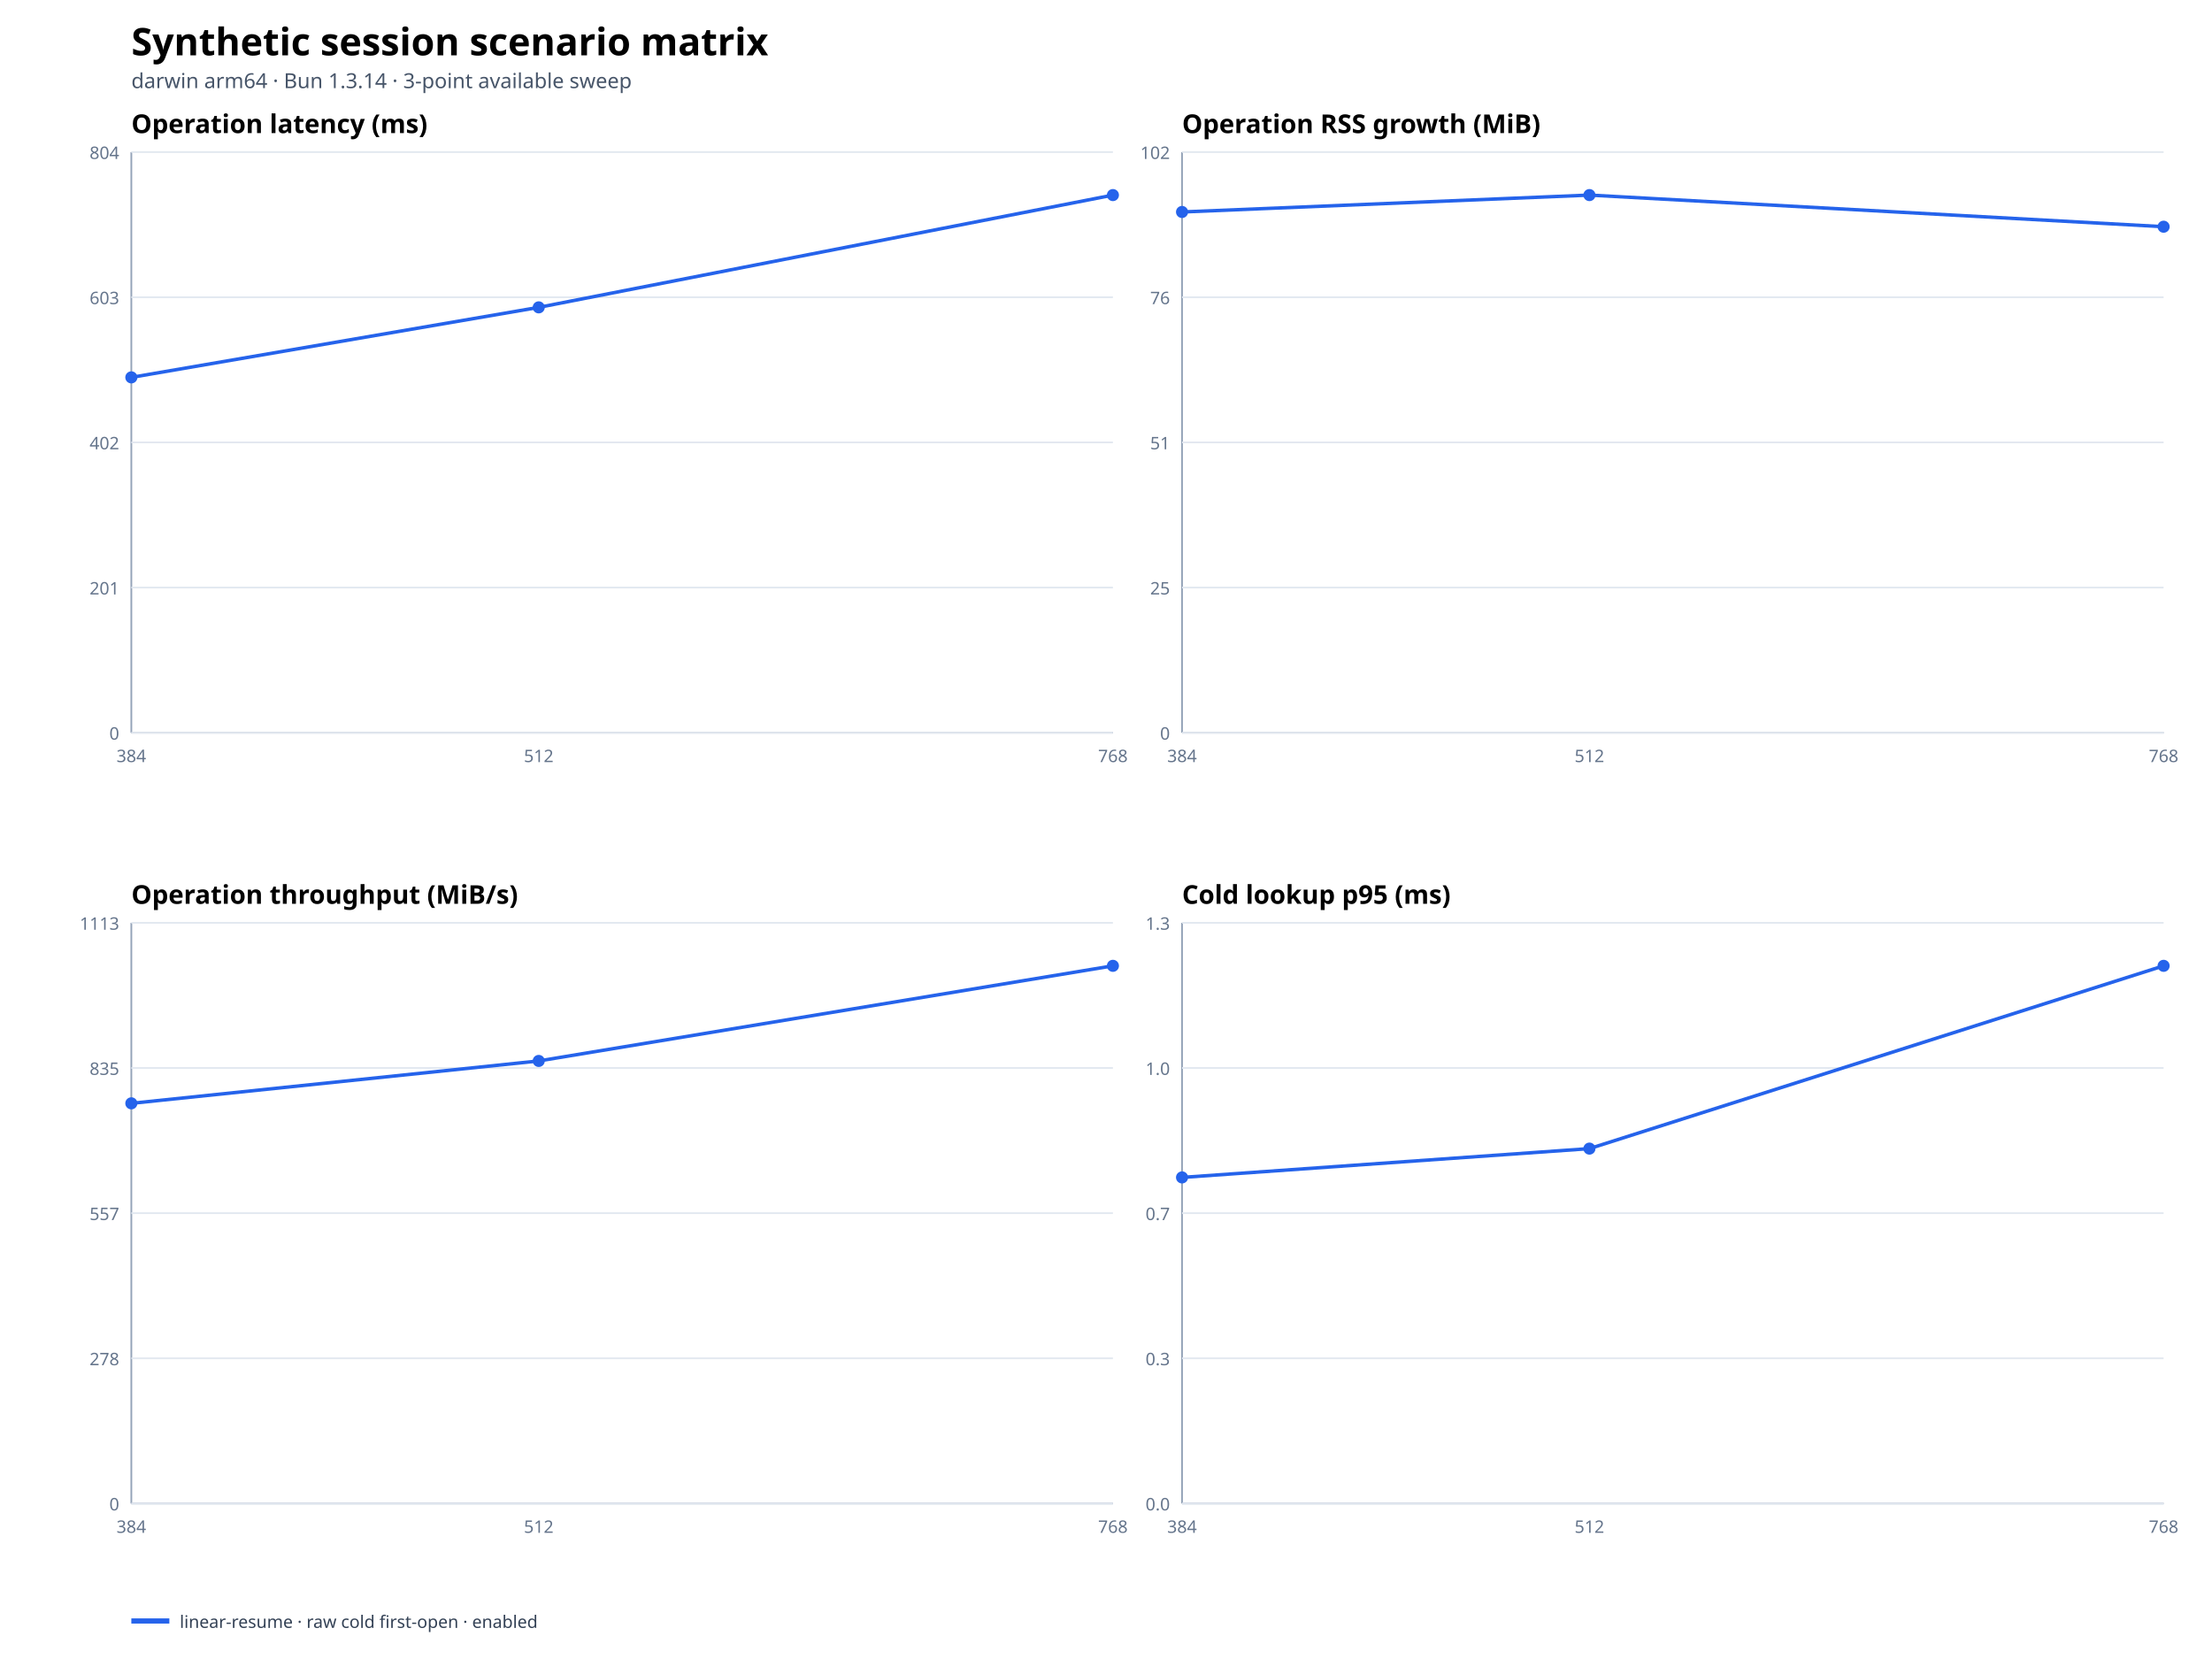
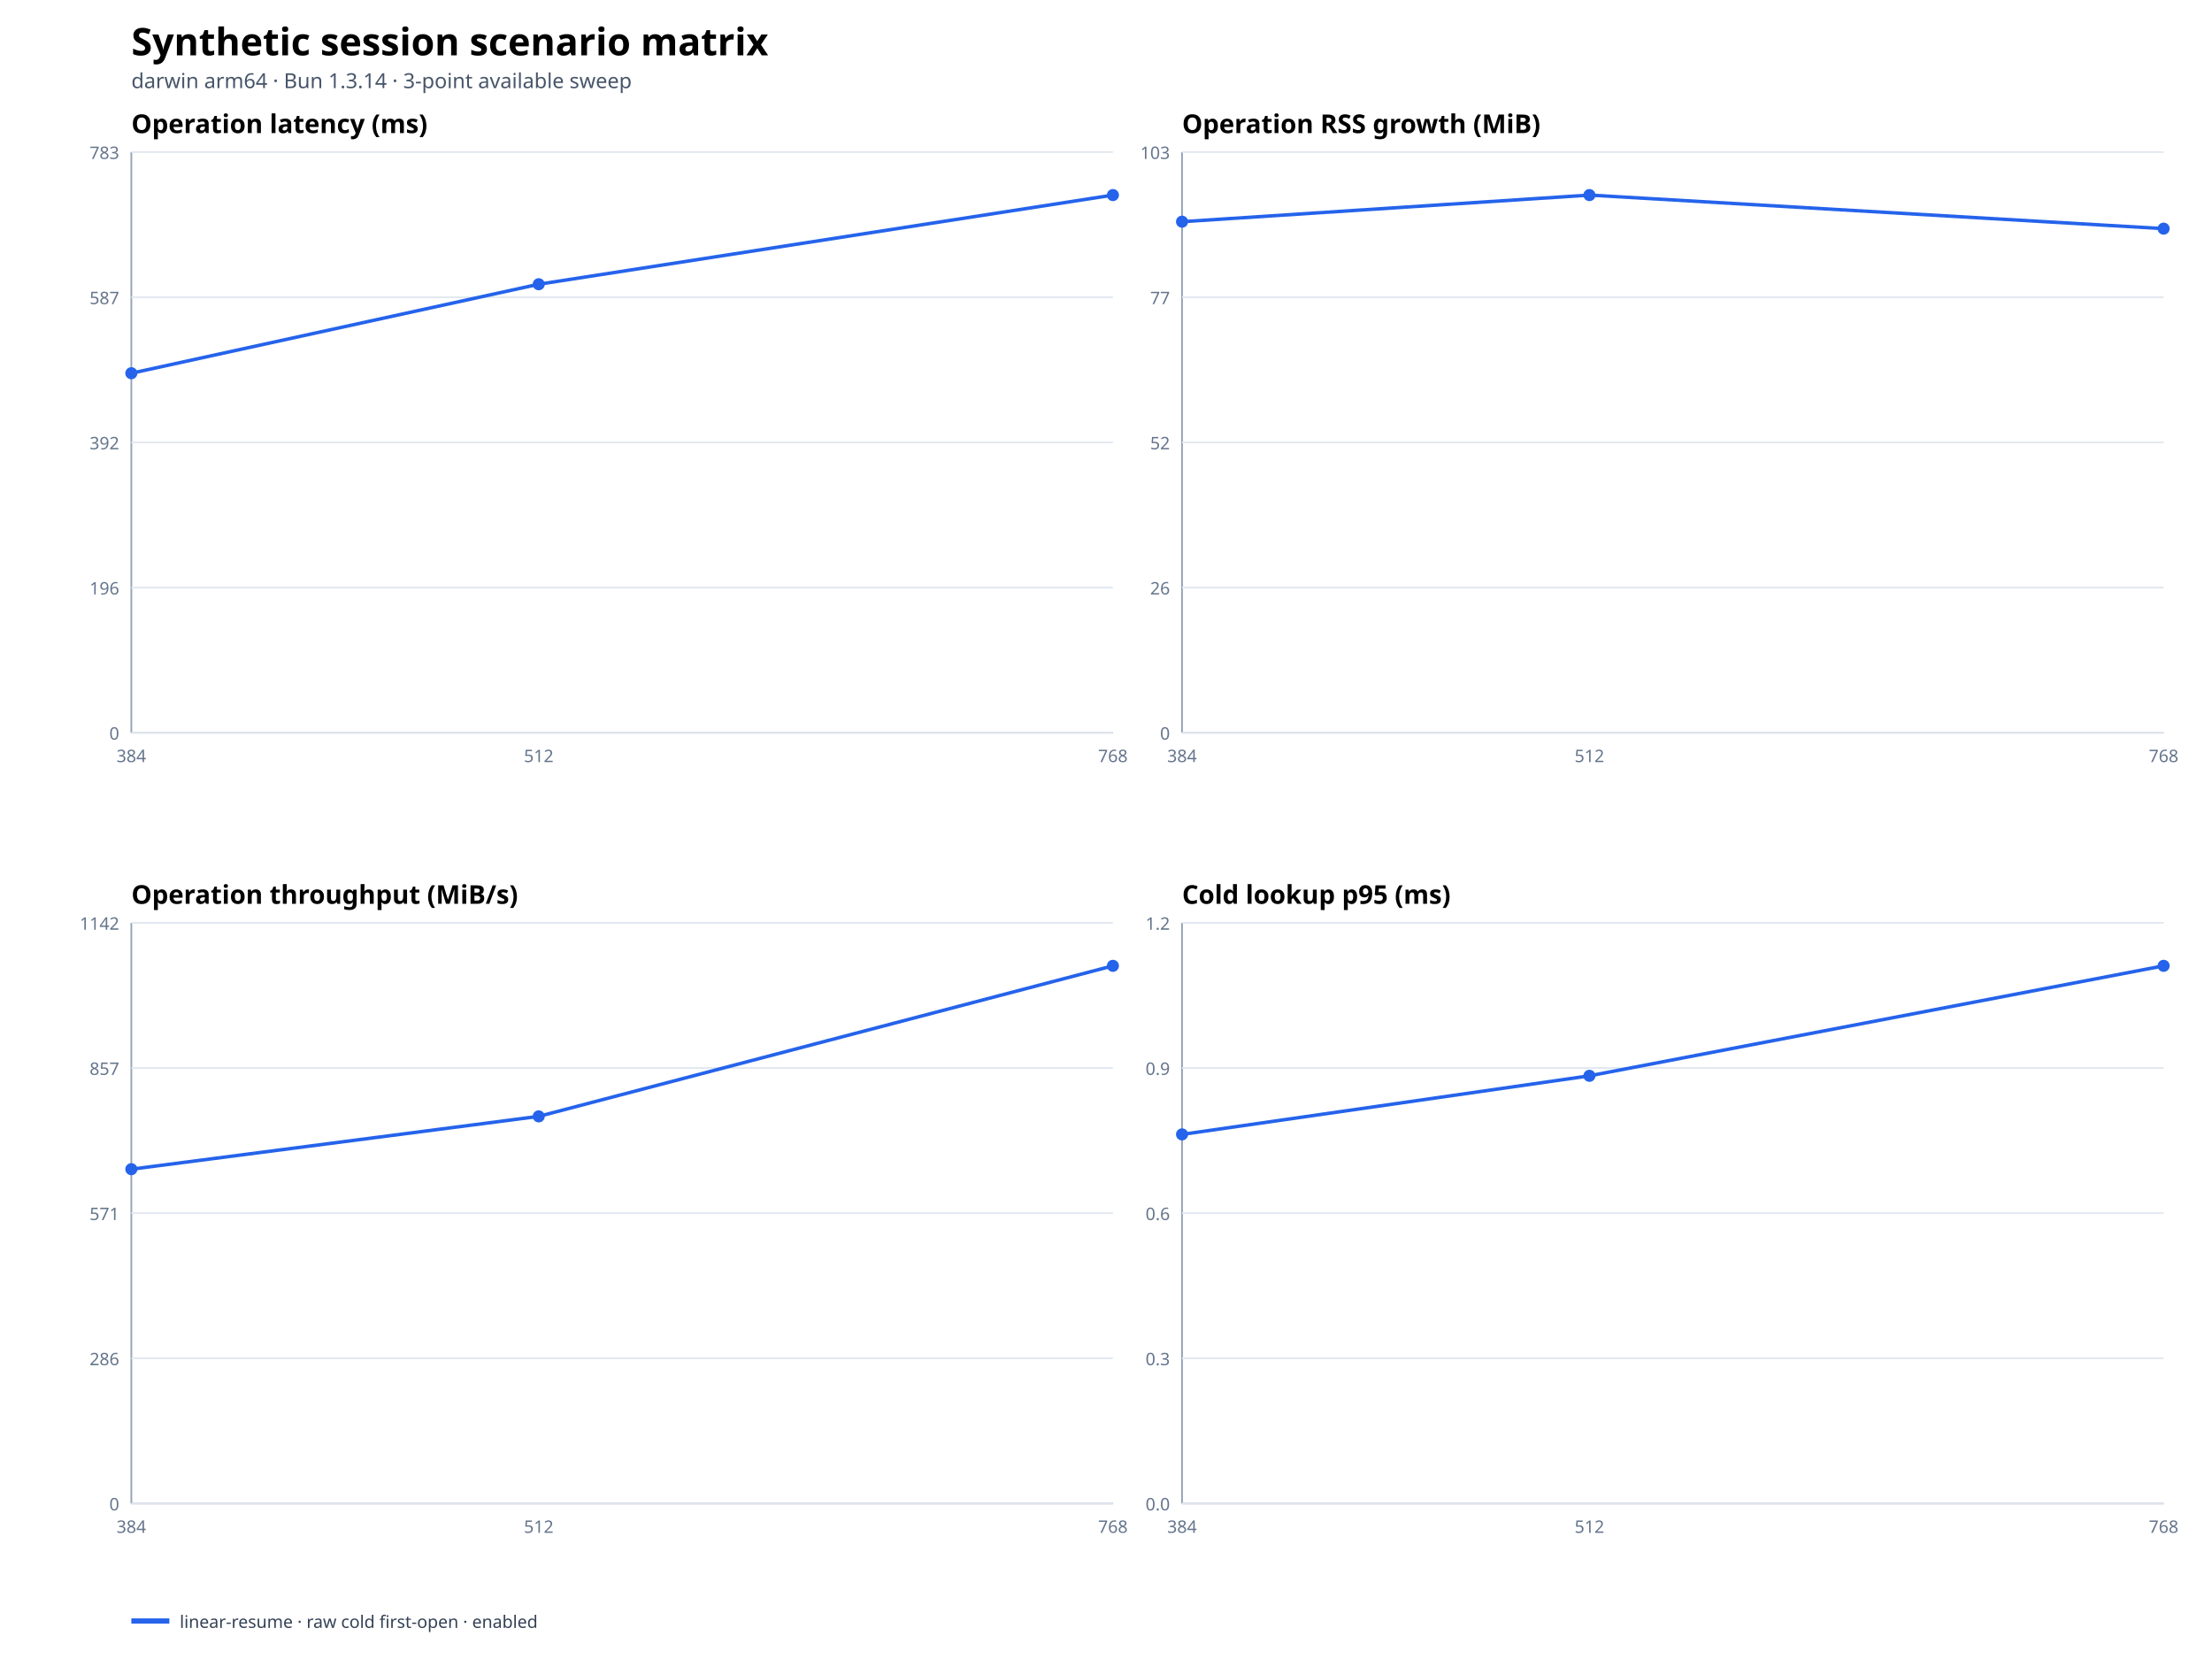
<svg xmlns="http://www.w3.org/2000/svg" width="1280" height="960" viewBox="0 0 1280 960">
  <rect width="100%" height="100%" fill="#ffffff" />
  <text x="76" y="32" font-family="system-ui,sans-serif" font-size="22" font-weight="700">Synthetic session scenario matrix</text>
  <text x="76" y="51" font-family="system-ui,sans-serif" font-size="12" fill="#475569">darwin arm64 · Bun 1.3.14 · 3-point available sweep</text>
  <text x="76" y="77" font-family="system-ui,sans-serif" font-size="15" font-weight="650">Operation latency (ms)</text>
  <line x1="76" y1="424" x2="644" y2="424" stroke="#94a3b8" />
  <line x1="76" y1="88" x2="76" y2="424" stroke="#94a3b8" />
  <line x1="76" y1="424" x2="644" y2="424" stroke="#e2e8f0" />
  <text x="69" y="428" text-anchor="end" font-family="system-ui,sans-serif" font-size="10" fill="#64748b">0</text>
  <line x1="76" y1="340" x2="644" y2="340" stroke="#e2e8f0" />
-   <text x="69" y="344" text-anchor="end" font-family="system-ui,sans-serif" font-size="10" fill="#64748b">201</text>
+   <text x="69" y="344" text-anchor="end" font-family="system-ui,sans-serif" font-size="10" fill="#64748b">196</text>
  <line x1="76" y1="256" x2="644" y2="256" stroke="#e2e8f0" />
-   <text x="69" y="260" text-anchor="end" font-family="system-ui,sans-serif" font-size="10" fill="#64748b">402</text>
+   <text x="69" y="260" text-anchor="end" font-family="system-ui,sans-serif" font-size="10" fill="#64748b">392</text>
  <line x1="76" y1="172" x2="644" y2="172" stroke="#e2e8f0" />
-   <text x="69" y="176" text-anchor="end" font-family="system-ui,sans-serif" font-size="10" fill="#64748b">603</text>
+   <text x="69" y="176" text-anchor="end" font-family="system-ui,sans-serif" font-size="10" fill="#64748b">587</text>
  <line x1="76" y1="88" x2="644" y2="88" stroke="#e2e8f0" />
-   <text x="69" y="92" text-anchor="end" font-family="system-ui,sans-serif" font-size="10" fill="#64748b">804</text>
+   <text x="69" y="92" text-anchor="end" font-family="system-ui,sans-serif" font-size="10" fill="#64748b">783</text>
  <text x="76" y="441" text-anchor="middle" font-family="system-ui,sans-serif" font-size="10" fill="#64748b">384</text>
  <text x="311.741" y="441" text-anchor="middle" font-family="system-ui,sans-serif" font-size="10" fill="#64748b">512</text>
  <text x="644" y="441" text-anchor="middle" font-family="system-ui,sans-serif" font-size="10" fill="#64748b">768</text>
-   <polyline fill="none" stroke="#2563eb" stroke-width="2" points="76,218.37 311.741,177.86 644,112.889" />
-   <circle cx="76" cy="218.37" r="3.5" fill="#2563eb" />
-   <circle cx="311.741" cy="177.86" r="3.5" fill="#2563eb" />
+   <polyline fill="none" stroke="#2563eb" stroke-width="2" points="76,215.973 311.741,164.478 644,112.889" />
+   <circle cx="76" cy="215.973" r="3.5" fill="#2563eb" />
+   <circle cx="311.741" cy="164.478" r="3.5" fill="#2563eb" />
  <circle cx="644" cy="112.889" r="3.5" fill="#2563eb" />
  <text x="684" y="77" font-family="system-ui,sans-serif" font-size="15" font-weight="650">Operation RSS growth (MiB)</text>
  <line x1="684" y1="424" x2="1252" y2="424" stroke="#94a3b8" />
  <line x1="684" y1="88" x2="684" y2="424" stroke="#94a3b8" />
  <line x1="684" y1="424" x2="1252" y2="424" stroke="#e2e8f0" />
  <text x="677" y="428" text-anchor="end" font-family="system-ui,sans-serif" font-size="10" fill="#64748b">0</text>
  <line x1="684" y1="340" x2="1252" y2="340" stroke="#e2e8f0" />
-   <text x="677" y="344" text-anchor="end" font-family="system-ui,sans-serif" font-size="10" fill="#64748b">25</text>
+   <text x="677" y="344" text-anchor="end" font-family="system-ui,sans-serif" font-size="10" fill="#64748b">26</text>
  <line x1="684" y1="256" x2="1252" y2="256" stroke="#e2e8f0" />
-   <text x="677" y="260" text-anchor="end" font-family="system-ui,sans-serif" font-size="10" fill="#64748b">51</text>
+   <text x="677" y="260" text-anchor="end" font-family="system-ui,sans-serif" font-size="10" fill="#64748b">52</text>
  <line x1="684" y1="172" x2="1252" y2="172" stroke="#e2e8f0" />
-   <text x="677" y="176" text-anchor="end" font-family="system-ui,sans-serif" font-size="10" fill="#64748b">76</text>
+   <text x="677" y="176" text-anchor="end" font-family="system-ui,sans-serif" font-size="10" fill="#64748b">77</text>
  <line x1="684" y1="88" x2="1252" y2="88" stroke="#e2e8f0" />
-   <text x="677" y="92" text-anchor="end" font-family="system-ui,sans-serif" font-size="10" fill="#64748b">102</text>
+   <text x="677" y="92" text-anchor="end" font-family="system-ui,sans-serif" font-size="10" fill="#64748b">103</text>
  <text x="684" y="441" text-anchor="middle" font-family="system-ui,sans-serif" font-size="10" fill="#64748b">384</text>
  <text x="919.741" y="441" text-anchor="middle" font-family="system-ui,sans-serif" font-size="10" fill="#64748b">512</text>
  <text x="1252" y="441" text-anchor="middle" font-family="system-ui,sans-serif" font-size="10" fill="#64748b">768</text>
-   <polyline fill="none" stroke="#2563eb" stroke-width="2" points="684,122.66 919.741,112.889 1252,131.19" />
-   <circle cx="684" cy="122.66" r="3.5" fill="#2563eb" />
+   <polyline fill="none" stroke="#2563eb" stroke-width="2" points="684,128.281 919.741,112.889 1252,132.308" />
+   <circle cx="684" cy="128.281" r="3.5" fill="#2563eb" />
  <circle cx="919.741" cy="112.889" r="3.5" fill="#2563eb" />
-   <circle cx="1252" cy="131.19" r="3.5" fill="#2563eb" />
+   <circle cx="1252" cy="132.308" r="3.5" fill="#2563eb" />
  <text x="76" y="523" font-family="system-ui,sans-serif" font-size="15" font-weight="650">Operation throughput (MiB/s)</text>
  <line x1="76" y1="870" x2="644" y2="870" stroke="#94a3b8" />
  <line x1="76" y1="534" x2="76" y2="870" stroke="#94a3b8" />
  <line x1="76" y1="870" x2="644" y2="870" stroke="#e2e8f0" />
  <text x="69" y="874" text-anchor="end" font-family="system-ui,sans-serif" font-size="10" fill="#64748b">0</text>
  <line x1="76" y1="786" x2="644" y2="786" stroke="#e2e8f0" />
-   <text x="69" y="790" text-anchor="end" font-family="system-ui,sans-serif" font-size="10" fill="#64748b">278</text>
+   <text x="69" y="790" text-anchor="end" font-family="system-ui,sans-serif" font-size="10" fill="#64748b">286</text>
  <line x1="76" y1="702" x2="644" y2="702" stroke="#e2e8f0" />
-   <text x="69" y="706" text-anchor="end" font-family="system-ui,sans-serif" font-size="10" fill="#64748b">557</text>
+   <text x="69" y="706" text-anchor="end" font-family="system-ui,sans-serif" font-size="10" fill="#64748b">571</text>
  <line x1="76" y1="618" x2="644" y2="618" stroke="#e2e8f0" />
-   <text x="69" y="622" text-anchor="end" font-family="system-ui,sans-serif" font-size="10" fill="#64748b">835</text>
+   <text x="69" y="622" text-anchor="end" font-family="system-ui,sans-serif" font-size="10" fill="#64748b">857</text>
  <line x1="76" y1="534" x2="644" y2="534" stroke="#e2e8f0" />
-   <text x="69" y="538" text-anchor="end" font-family="system-ui,sans-serif" font-size="10" fill="#64748b">1113</text>
+   <text x="69" y="538" text-anchor="end" font-family="system-ui,sans-serif" font-size="10" fill="#64748b">1142</text>
  <text x="76" y="887" text-anchor="middle" font-family="system-ui,sans-serif" font-size="10" fill="#64748b">384</text>
  <text x="311.741" y="887" text-anchor="middle" font-family="system-ui,sans-serif" font-size="10" fill="#64748b">512</text>
  <text x="644" y="887" text-anchor="middle" font-family="system-ui,sans-serif" font-size="10" fill="#64748b">768</text>
-   <polyline fill="none" stroke="#2563eb" stroke-width="2" points="76,638.458 311.741,613.924 644,558.889" />
-   <circle cx="76" cy="638.458" r="3.5" fill="#2563eb" />
-   <circle cx="311.741" cy="613.924" r="3.5" fill="#2563eb" />
+   <polyline fill="none" stroke="#2563eb" stroke-width="2" points="76,676.565 311.741,645.998 644,558.889" />
+   <circle cx="76" cy="676.565" r="3.5" fill="#2563eb" />
+   <circle cx="311.741" cy="645.998" r="3.5" fill="#2563eb" />
  <circle cx="644" cy="558.889" r="3.5" fill="#2563eb" />
  <text x="684" y="523" font-family="system-ui,sans-serif" font-size="15" font-weight="650">Cold lookup p95 (ms)</text>
  <line x1="684" y1="870" x2="1252" y2="870" stroke="#94a3b8" />
  <line x1="684" y1="534" x2="684" y2="870" stroke="#94a3b8" />
  <line x1="684" y1="870" x2="1252" y2="870" stroke="#e2e8f0" />
  <text x="677" y="874" text-anchor="end" font-family="system-ui,sans-serif" font-size="10" fill="#64748b">0.0</text>
  <line x1="684" y1="786" x2="1252" y2="786" stroke="#e2e8f0" />
  <text x="677" y="790" text-anchor="end" font-family="system-ui,sans-serif" font-size="10" fill="#64748b">0.3</text>
  <line x1="684" y1="702" x2="1252" y2="702" stroke="#e2e8f0" />
-   <text x="677" y="706" text-anchor="end" font-family="system-ui,sans-serif" font-size="10" fill="#64748b">0.7</text>
+   <text x="677" y="706" text-anchor="end" font-family="system-ui,sans-serif" font-size="10" fill="#64748b">0.6</text>
  <line x1="684" y1="618" x2="1252" y2="618" stroke="#e2e8f0" />
-   <text x="677" y="622" text-anchor="end" font-family="system-ui,sans-serif" font-size="10" fill="#64748b">1.0</text>
+   <text x="677" y="622" text-anchor="end" font-family="system-ui,sans-serif" font-size="10" fill="#64748b">0.9</text>
  <line x1="684" y1="534" x2="1252" y2="534" stroke="#e2e8f0" />
-   <text x="677" y="538" text-anchor="end" font-family="system-ui,sans-serif" font-size="10" fill="#64748b">1.3</text>
+   <text x="677" y="538" text-anchor="end" font-family="system-ui,sans-serif" font-size="10" fill="#64748b">1.2</text>
  <text x="684" y="887" text-anchor="middle" font-family="system-ui,sans-serif" font-size="10" fill="#64748b">384</text>
  <text x="919.741" y="887" text-anchor="middle" font-family="system-ui,sans-serif" font-size="10" fill="#64748b">512</text>
  <text x="1252" y="887" text-anchor="middle" font-family="system-ui,sans-serif" font-size="10" fill="#64748b">768</text>
-   <polyline fill="none" stroke="#2563eb" stroke-width="2" points="684,681.326 919.741,664.655 1252,558.889" />
-   <circle cx="684" cy="681.326" r="3.5" fill="#2563eb" />
-   <circle cx="919.741" cy="664.655" r="3.5" fill="#2563eb" />
+   <polyline fill="none" stroke="#2563eb" stroke-width="2" points="684,656.43 919.741,622.533 1252,558.889" />
+   <circle cx="684" cy="656.43" r="3.5" fill="#2563eb" />
+   <circle cx="919.741" cy="622.533" r="3.5" fill="#2563eb" />
  <circle cx="1252" cy="558.889" r="3.5" fill="#2563eb" />
  <line x1="76" y1="938" x2="98" y2="938" stroke="#2563eb" stroke-width="3" />
  <text x="104" y="942" font-family="system-ui,sans-serif" font-size="10" fill="#334155">linear-resume · raw cold first-open · enabled</text>
</svg>
